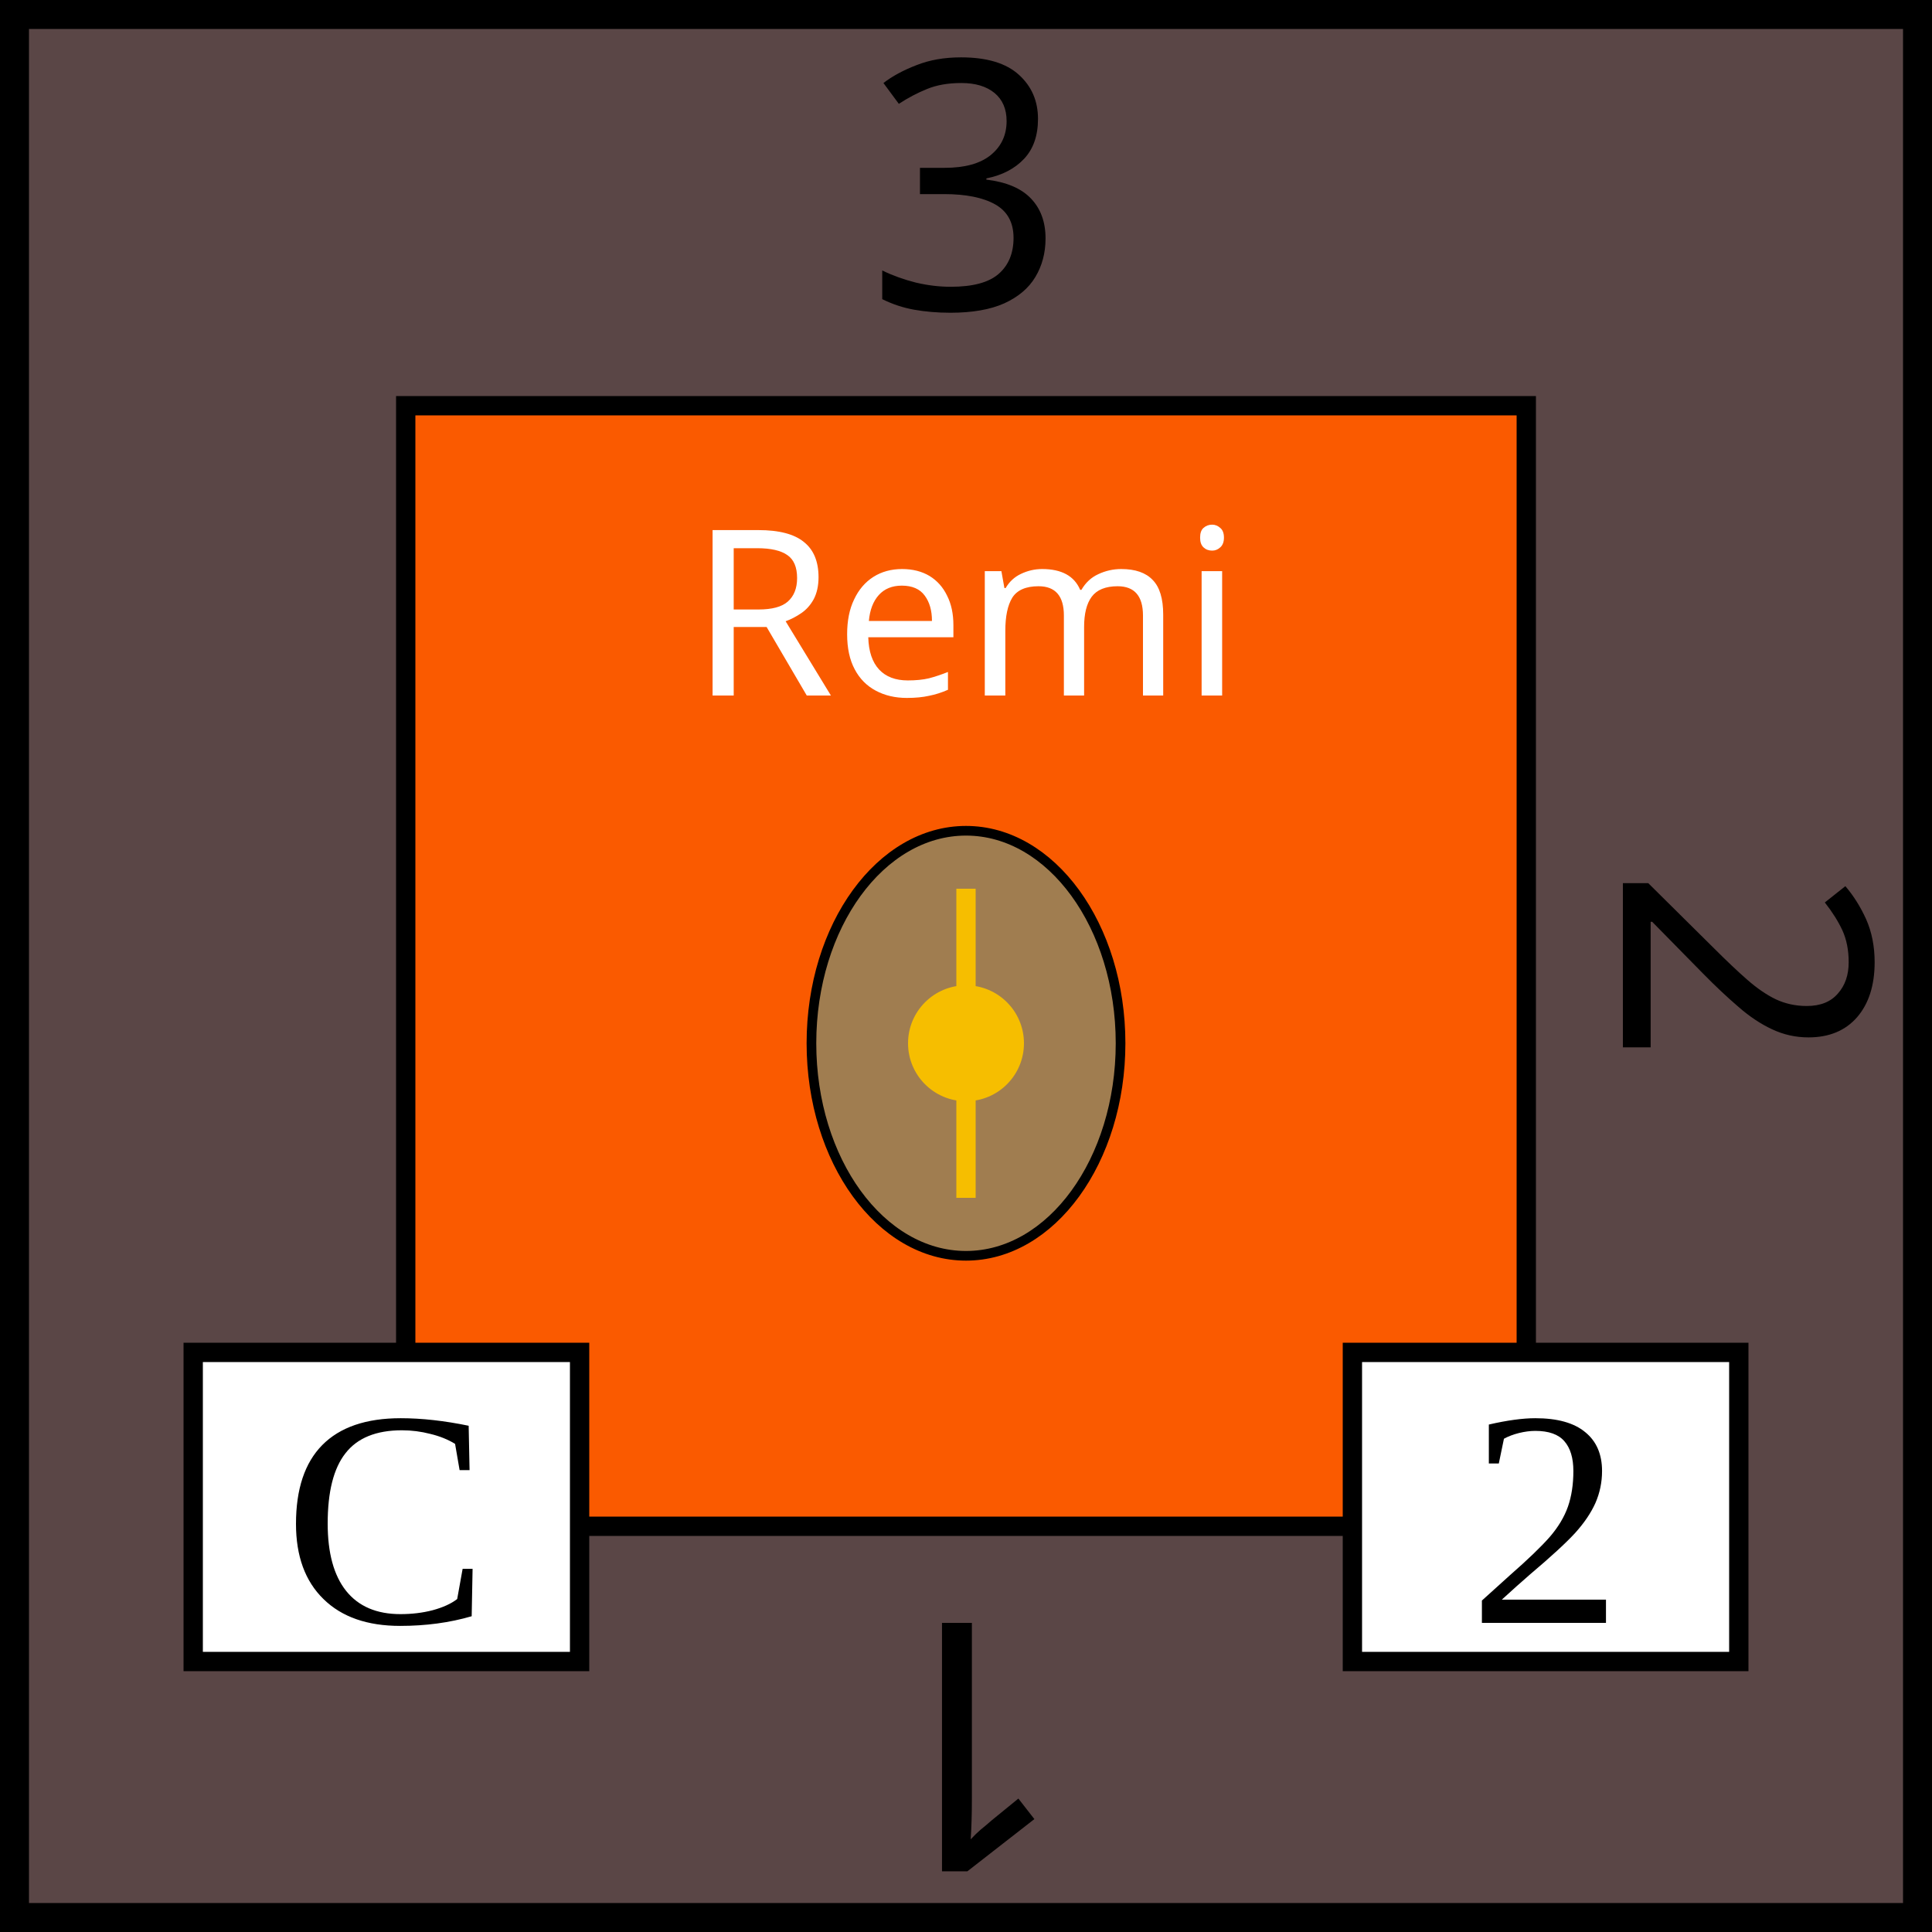
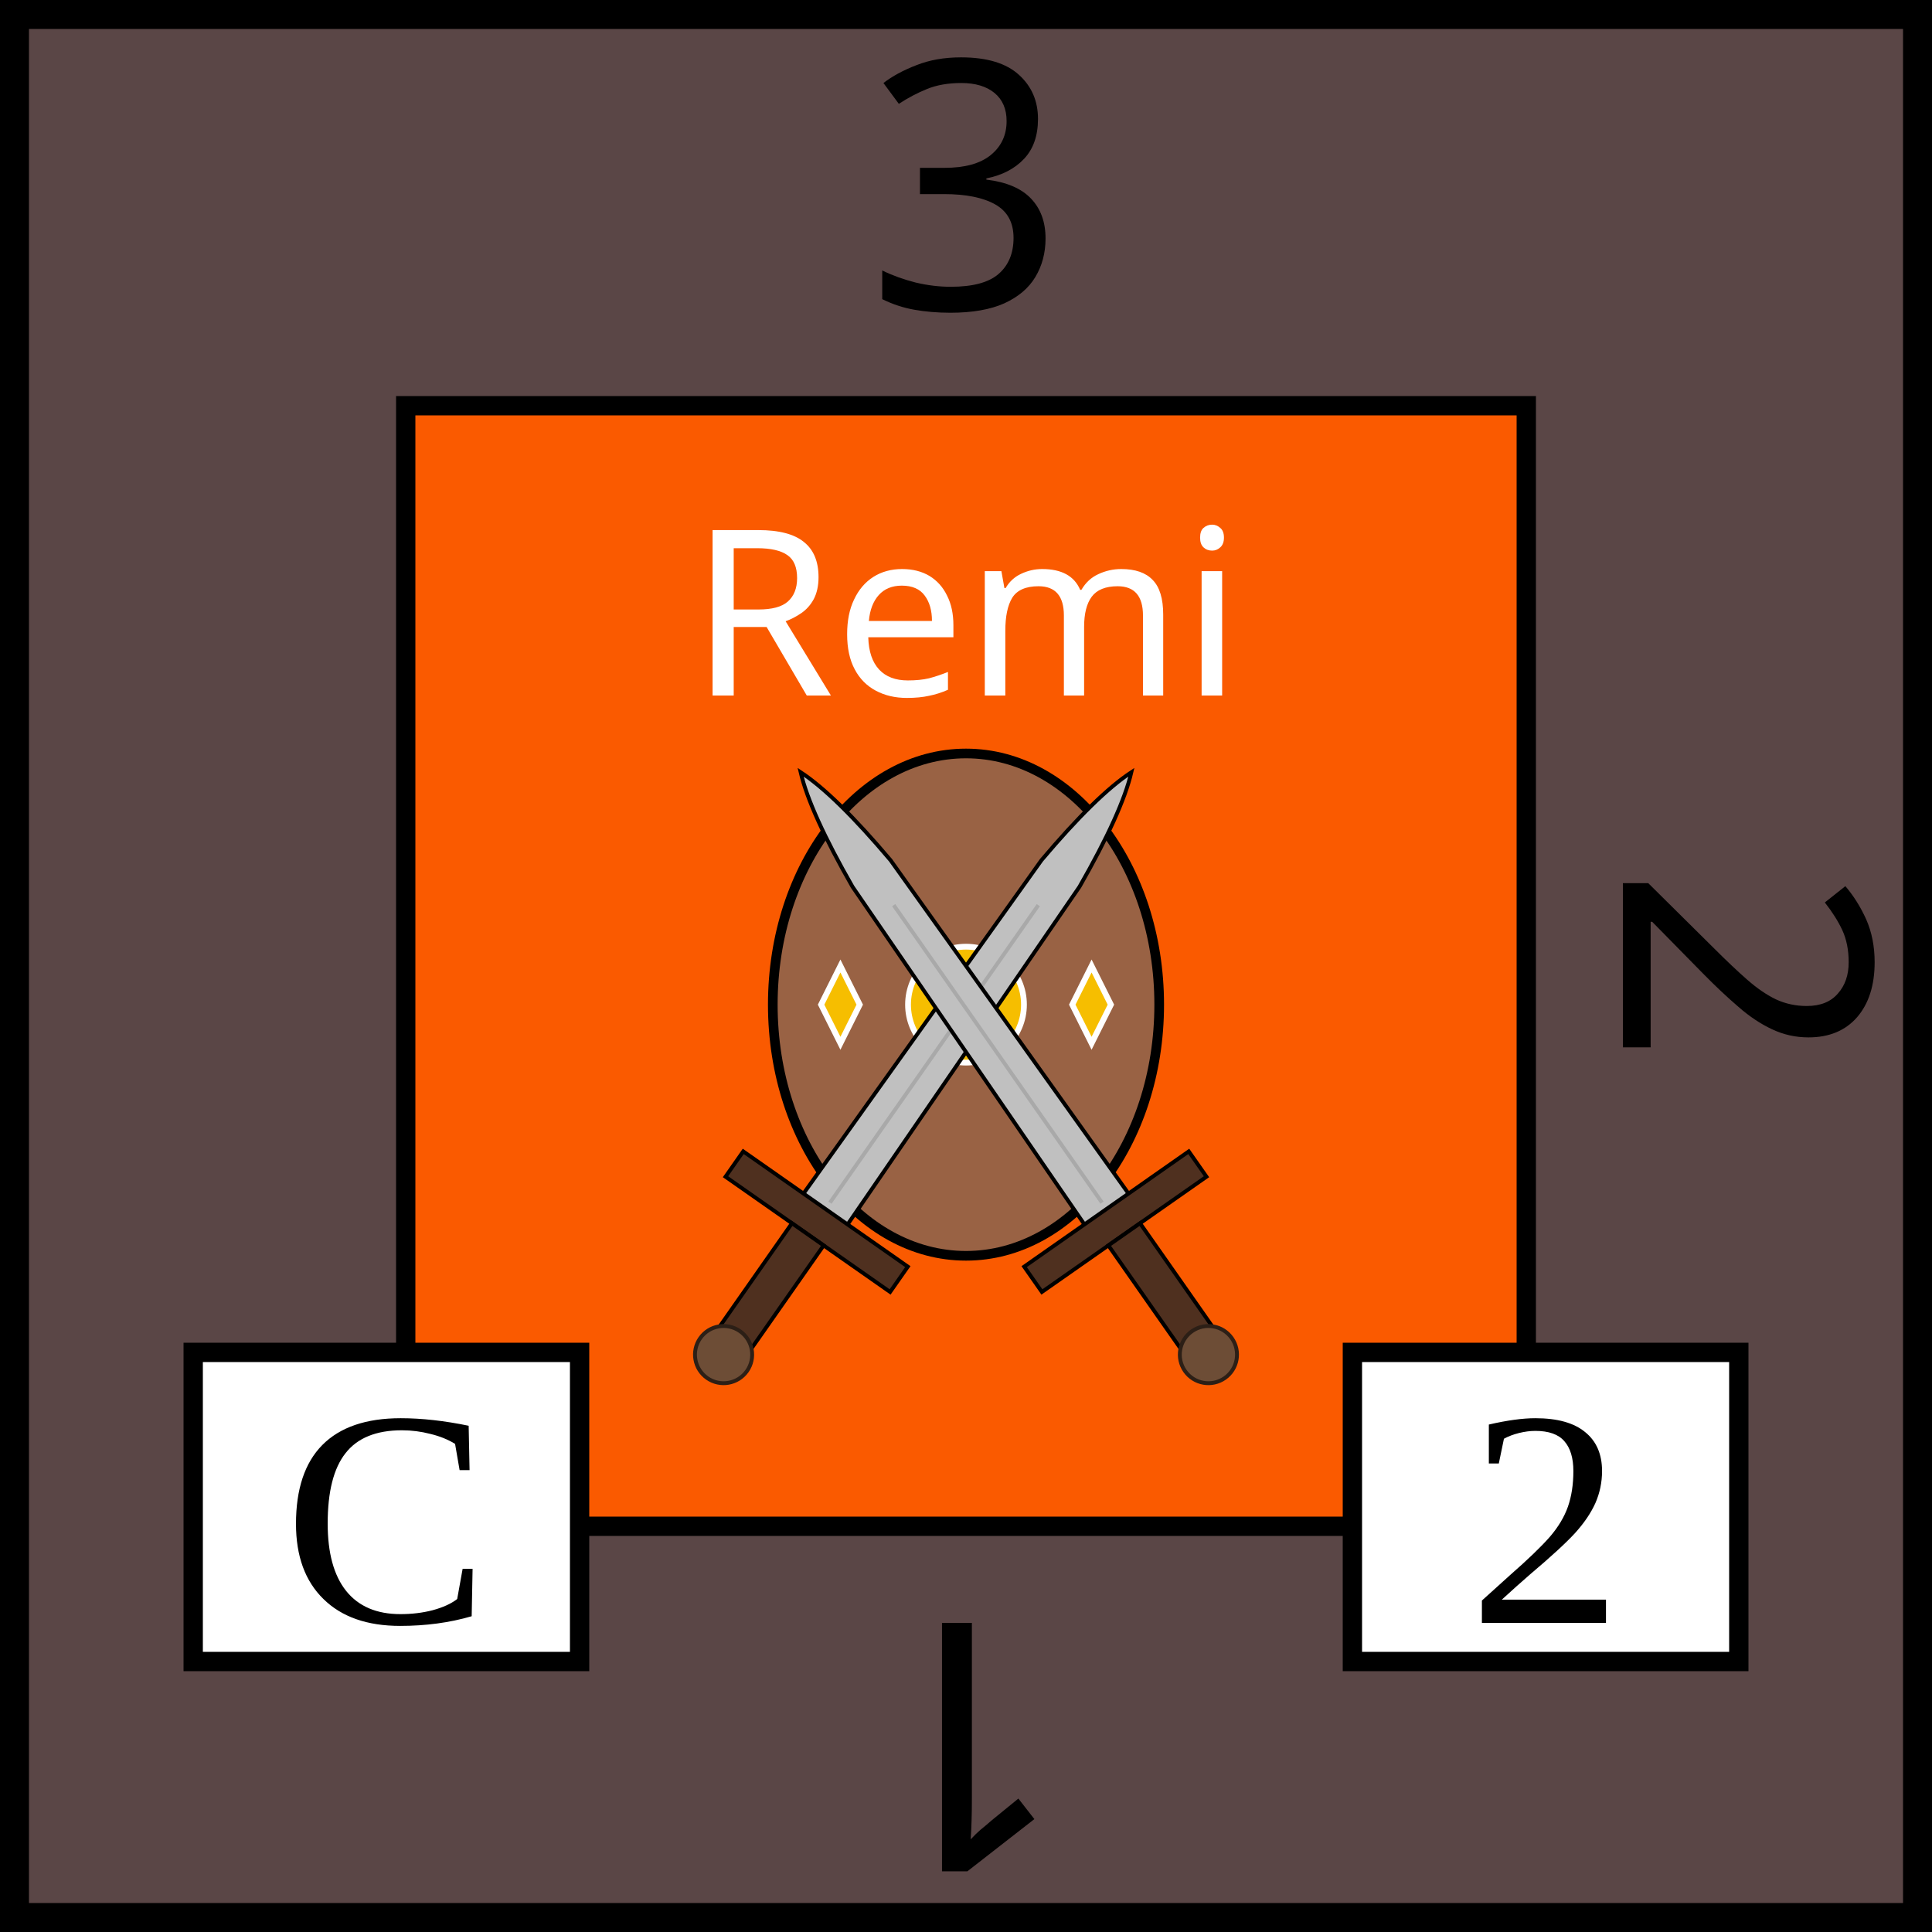
<svg xmlns="http://www.w3.org/2000/svg" viewBox="0 0 100 100" width="100" height="100">
  <rect id="background" fill="rgb(90,70,70)" height="100" width="100" stroke="black" stroke-width="3" />
  <g id="tribe" text-anchor="middle" font-size="12" font-family="Papyrus">
    <rect x="21" y="21" width="58" height="58" fill="rgb(250,90,0)" stroke="black" />
    <text x="50" y="36" fill="white">Remi</text>
-     <ellipse id="shield" cx="50" cy="54" rx="8" ry="11" fill="rgb(160,125,80)" stroke="black" stroke-width="0.5" />
-     <circle cx="50" cy="54" r="3" fill="rgb(246,190,0)" />
-     <line x1="50" y1="46" x2="50" y2="62" stroke="rgb(246,190,0)" />
+     <ellipse id="shield" cx="50" cy="52" rx="10" ry="13" fill="#996244" stroke="black" stroke-width="0.5" />
+     <circle cx="50" cy="52" r="3" fill="rgb(246,190,0)" stroke-width="0.3" stroke="white" />
+     <polygon points="43.5,50 42.5,52 43.5,54 44.5,52 43.5,50" fill="rgb(246,190,0)" stroke-width="0.3" stroke="white" />
+     <polygon points="56.5,50 57.5,52 56.5,54 55.5,52 56.5,50" fill="rgb(246,190,0)" stroke-width="0.3" stroke="white" />
  </g>
+   <g id="sword" transform="scale(0.4) translate(68, 34) rotate(35, -34, 80)">
+     <path d="         M 47 20         Q 48 9 50 4         Q 52 9 53 20         L 53.5 75         L 46.5 75         Z       " fill="silver" stroke="black" stroke-width="0.5" />
+     <line x1="50" y1="25" x2="50" y2="72" stroke="darkgrey" stroke-width="0.5" />"
+     <rect x="37" y="73" width="26" height="4" fill="#4f301f" stroke="black" stroke-width="0.5" />
+     <rect x="47.5" y="77" width="5" height="20" fill="#4f301f" stroke="black" stroke-width="0.5" />
+     <circle cx="50" cy="96" r="3.7" fill="#6d4d36" stroke="#2c1f16" stroke-width="0.5" />
+   </g>
+   <use href="#sword" transform="scale(-1,1) translate(-100,0)" />
  <g id="attributes" text-anchor="middle" font-size="16">
    <rect id="initiative" x="10" y="70" height="16" width="20" fill="white" stroke="black" />
    <text x="20" y="84">C</text>
    <rect id="firepower" x="70" y="70" height="16" width="20" fill="white" stroke="black" />
    <text x="80" y="84">2</text>
  </g>
  <g id="strength" text-anchor="middle" font-family="Papyrus" font-size="18">
    <text x="50" y="16">3</text>
    <text x="50" y="16" transform="rotate(90,50,50)">2</text>
    <text x="50" y="16" transform="rotate(180,50,50)">1</text>
  </g>
</svg>
